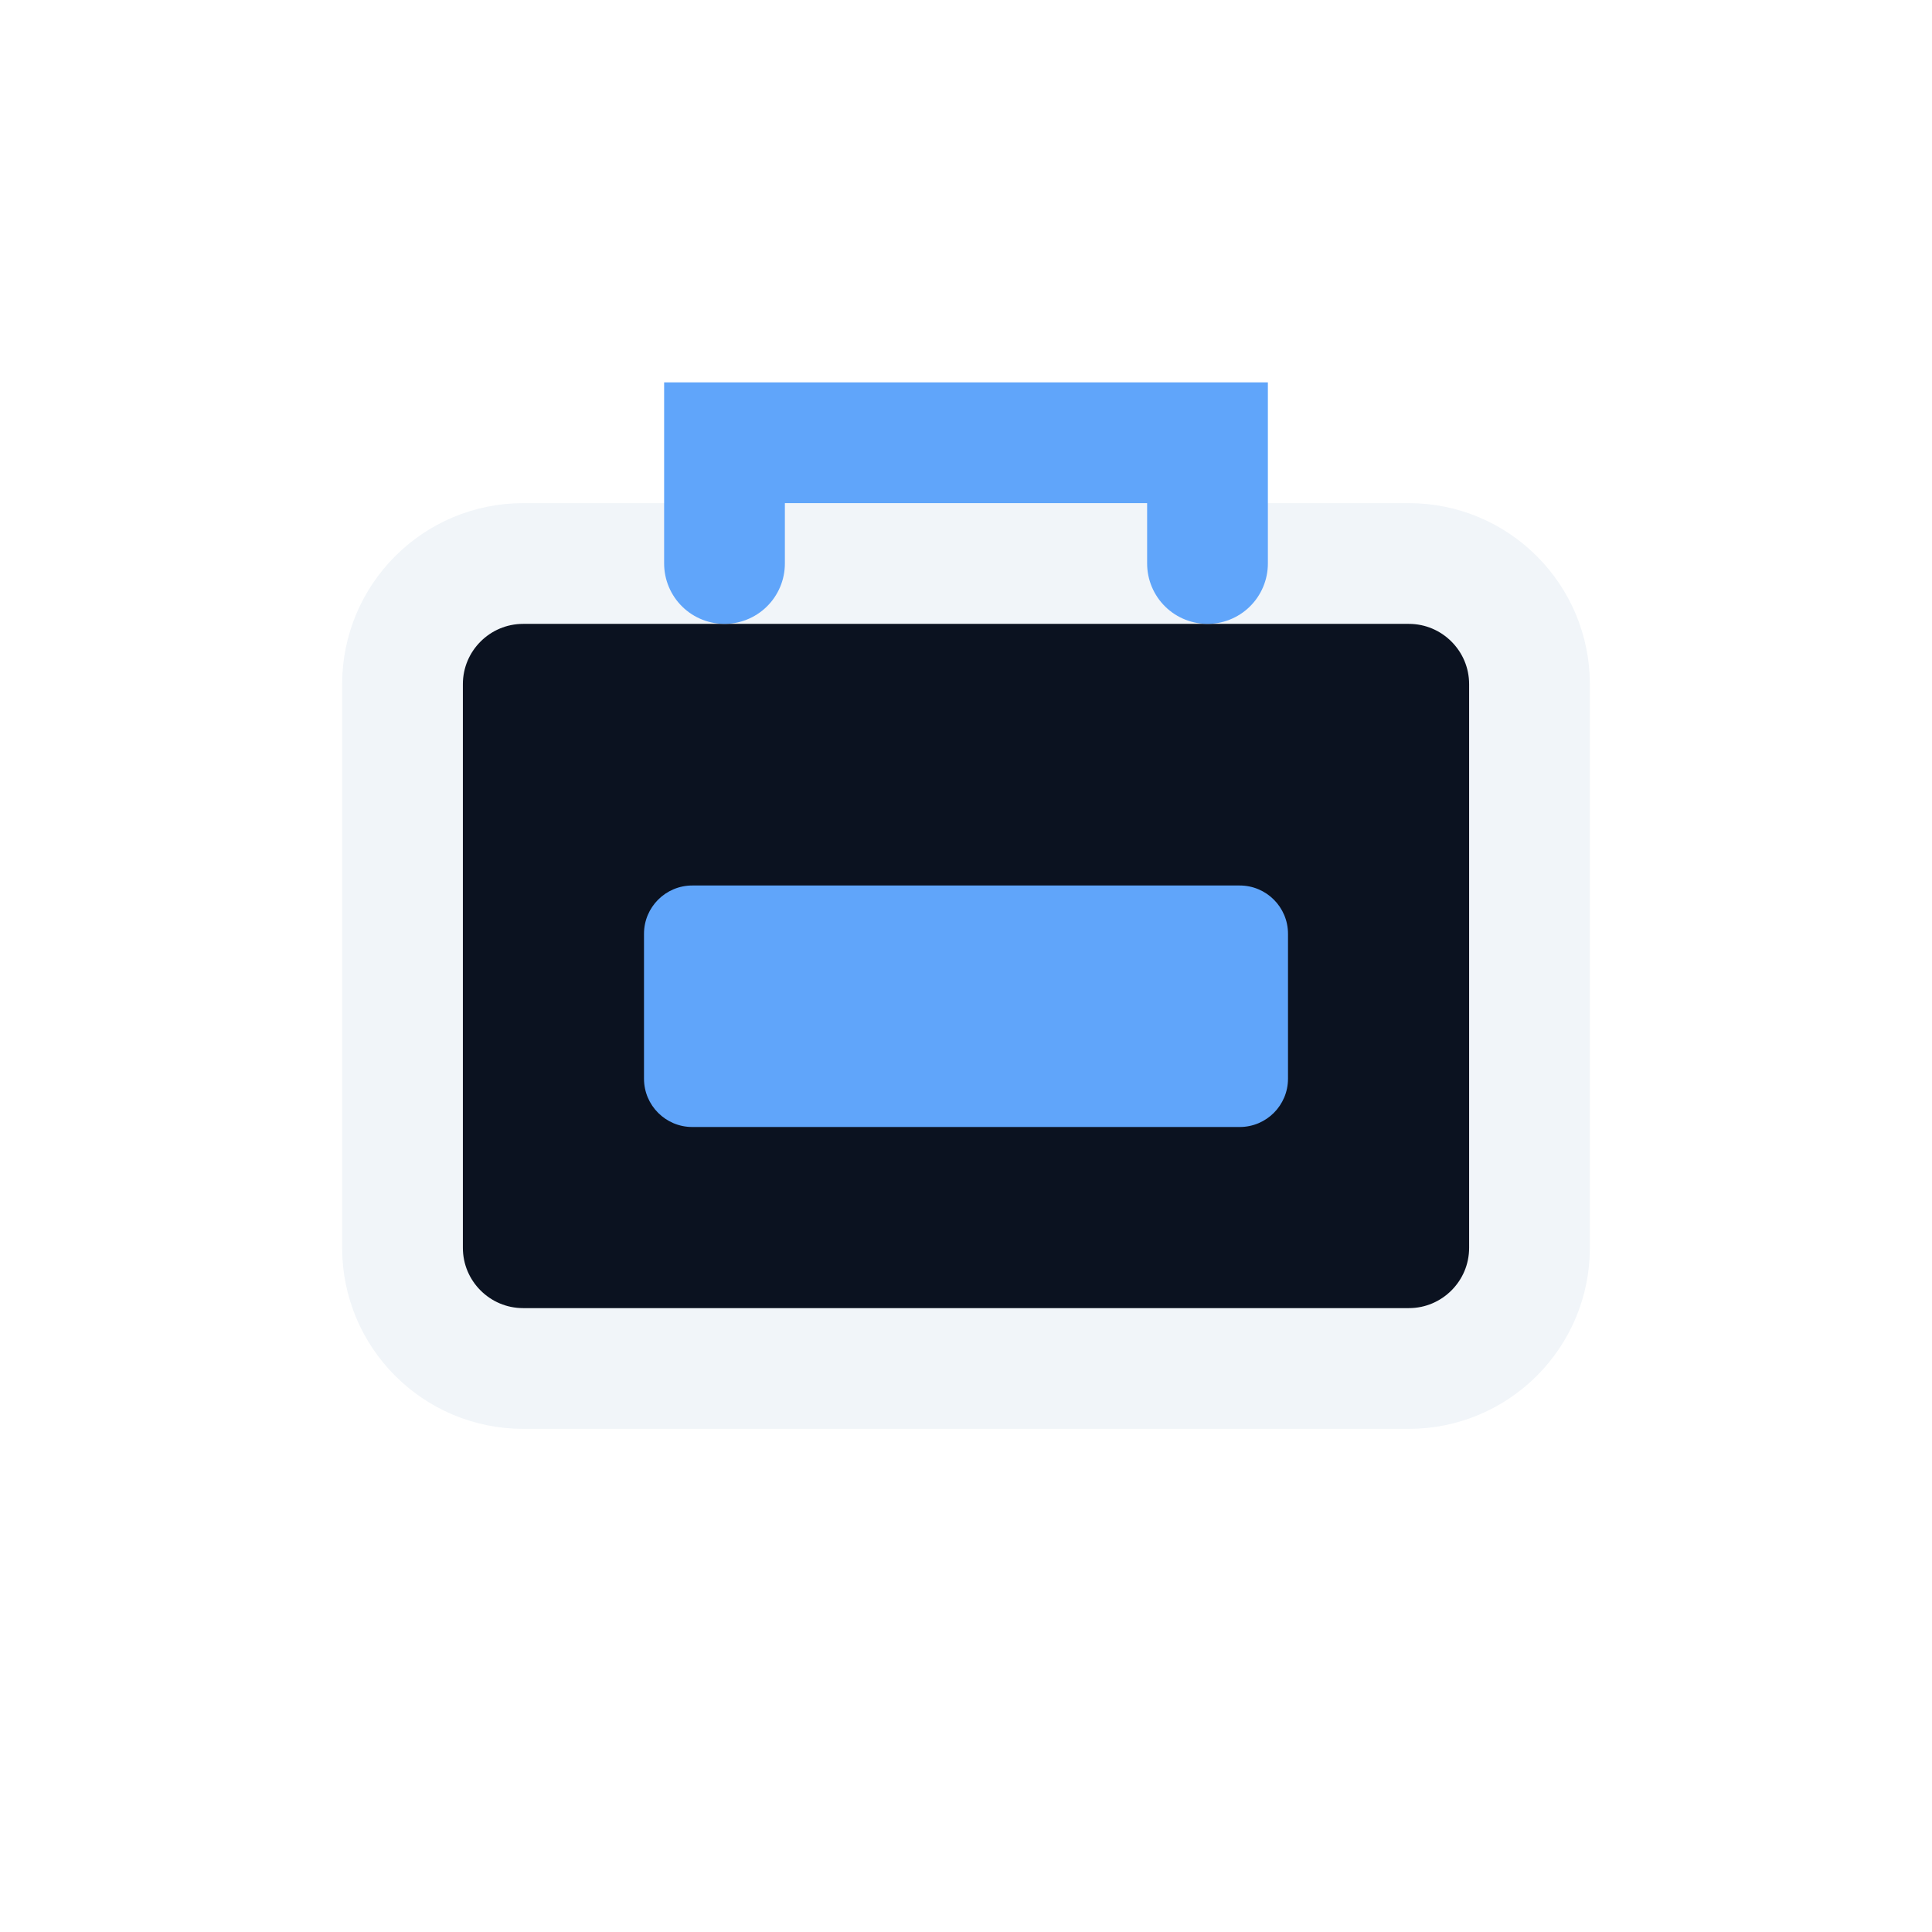
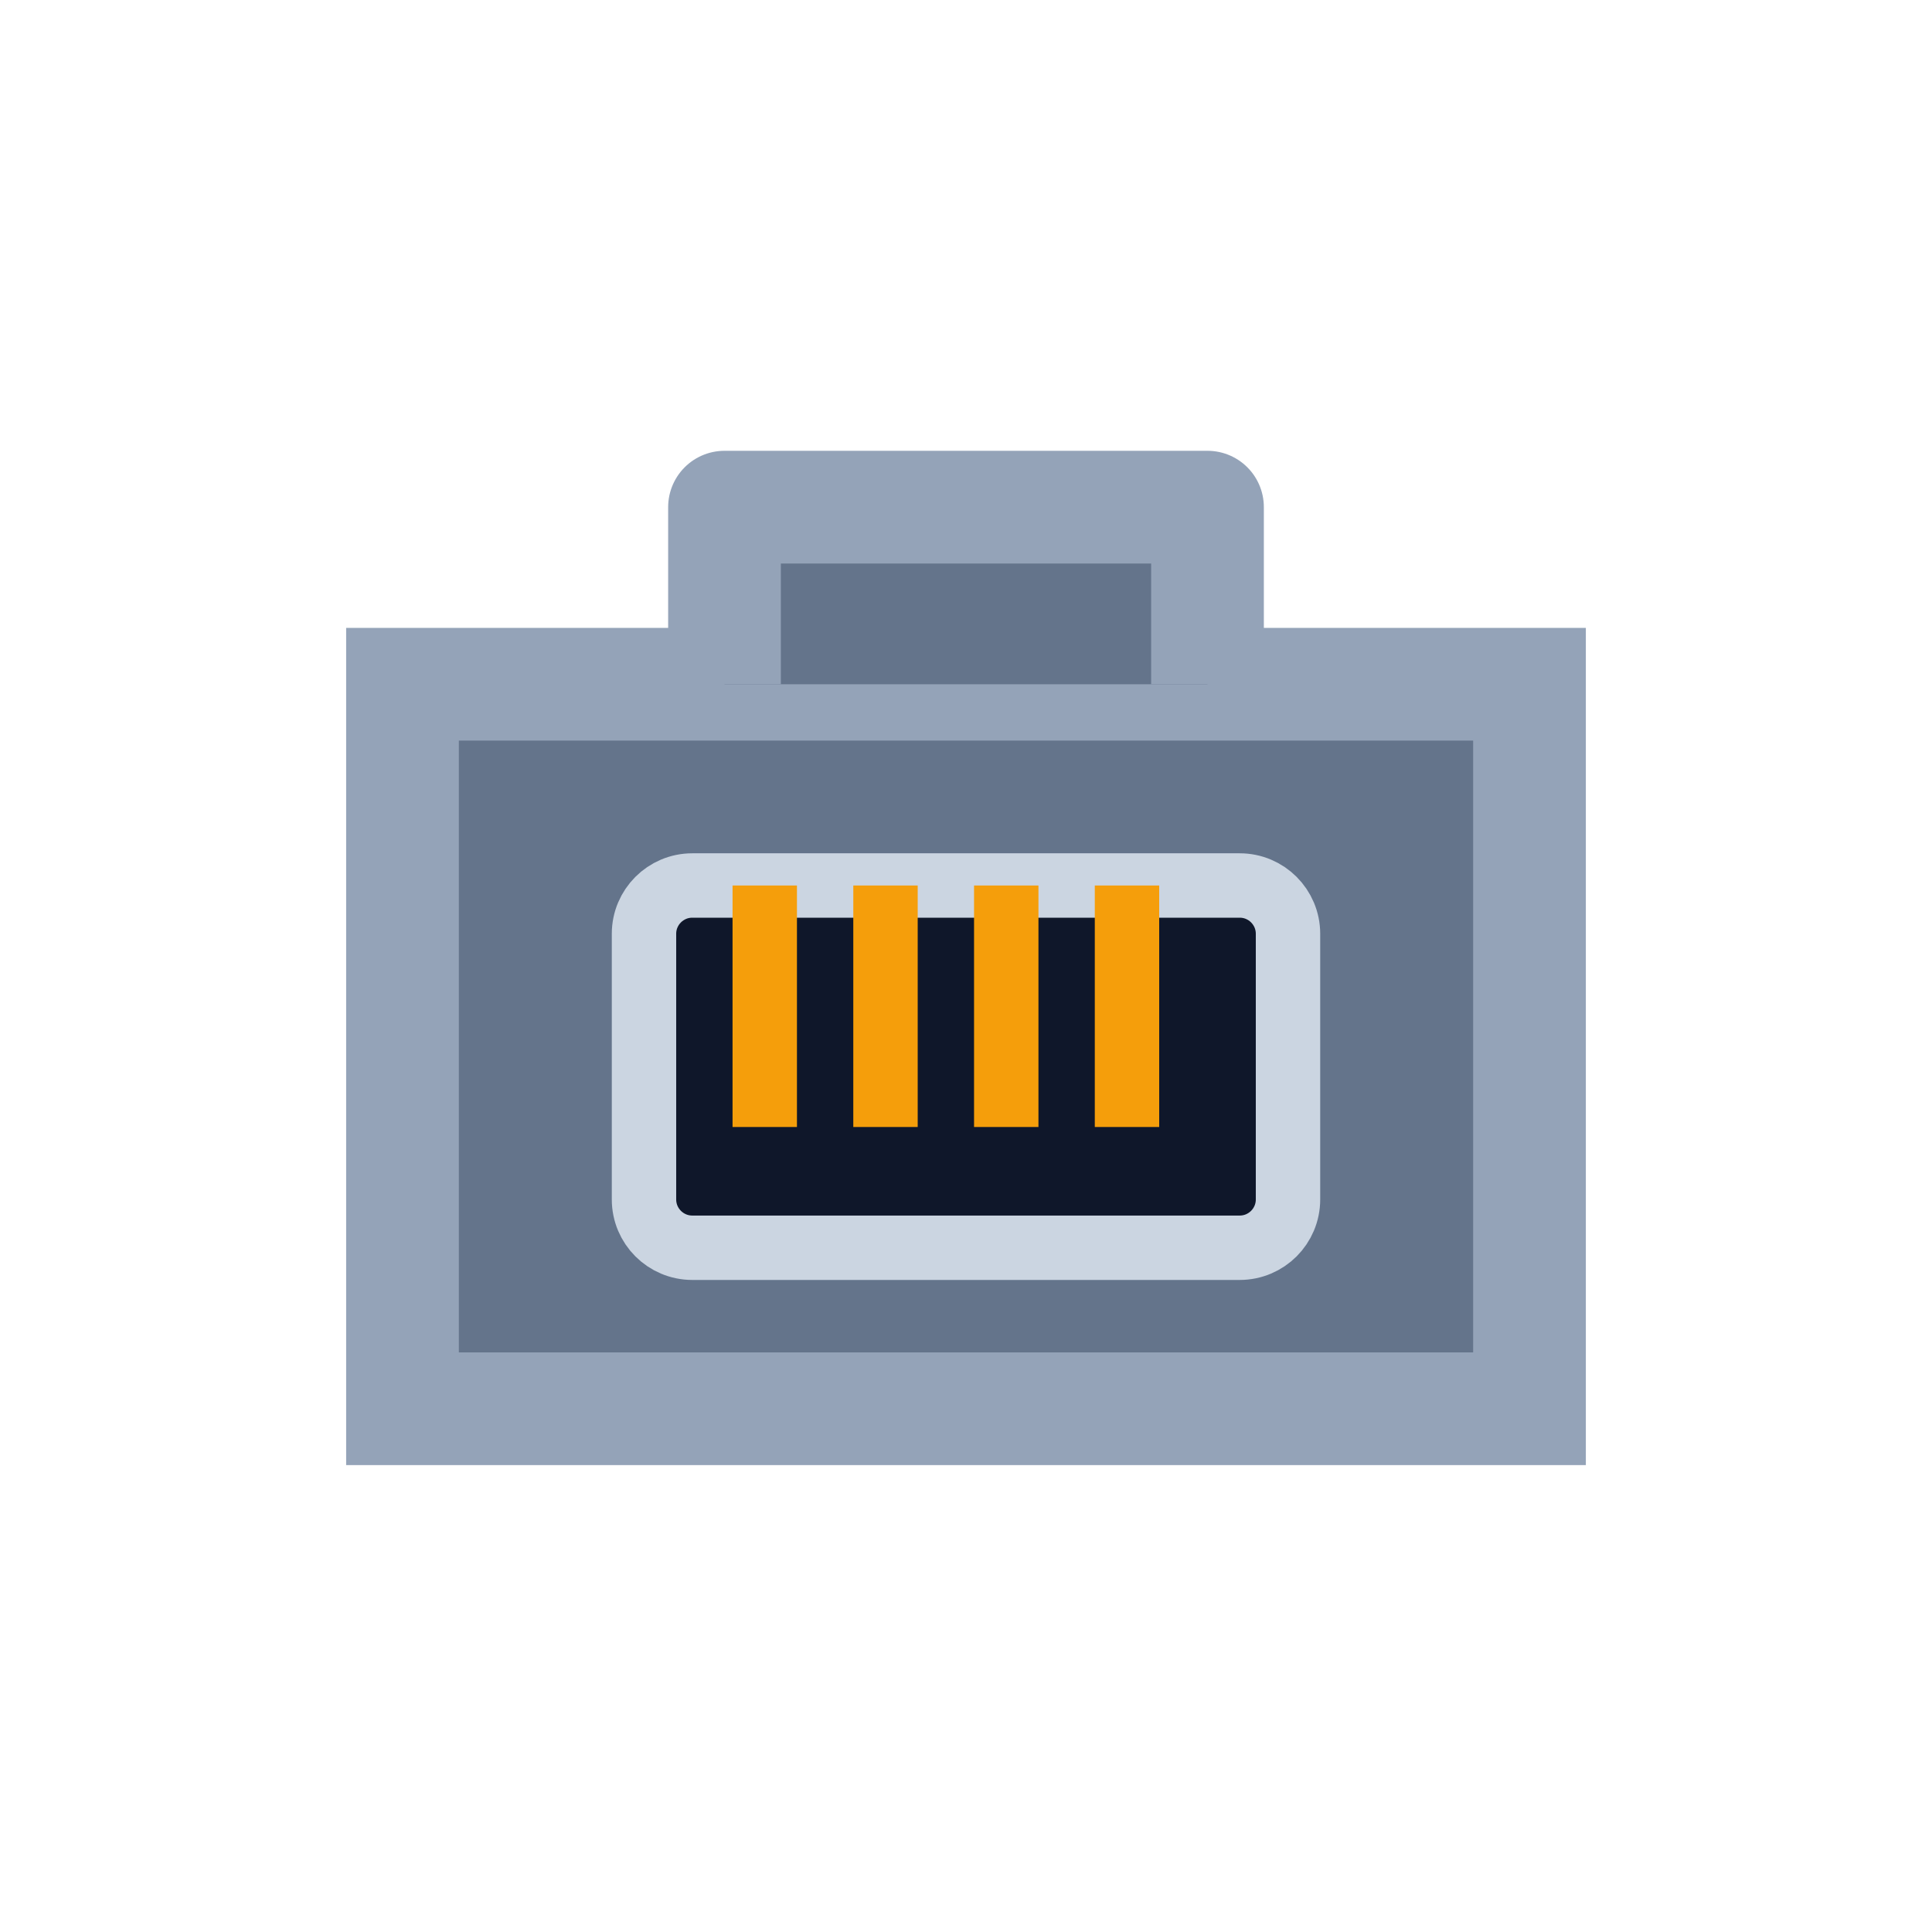
<svg xmlns="http://www.w3.org/2000/svg" viewBox="0 0 24 24" role="img" aria-label="Port">
-   <rect x="5" y="7" width="14" height="10" rx="1.5" fill="#0b1220" stroke="#f1f5f9" stroke-width="1.5" />
-   <path d="M9 7v-1.5h6V7" fill="none" stroke="#60a5fa" stroke-width="1.5" stroke-linecap="round" />
-   <rect x="8" y="11" width="8" height="3" rx="0.6" fill="#60a5fa" />
+   <path d="M5 8.5h14v9H5z" fill="#64748b" stroke="#94a3b8" stroke-width="1.4" />
+   <path d="M9 8.5v-2.2h6v2.2" fill="#64748b" stroke="#94a3b8" stroke-width="1.4" stroke-linejoin="round" />
+   <rect x="8" y="11" width="8" height="4.5" rx="0.6" fill="#0f172a" stroke="#cbd5e1" stroke-width="0.8" />
+   <path d="M9.5 11v3M11 11v3M12.5 11v3M14 11v3" stroke="#f59e0b" stroke-width="0.8" />
</svg>
